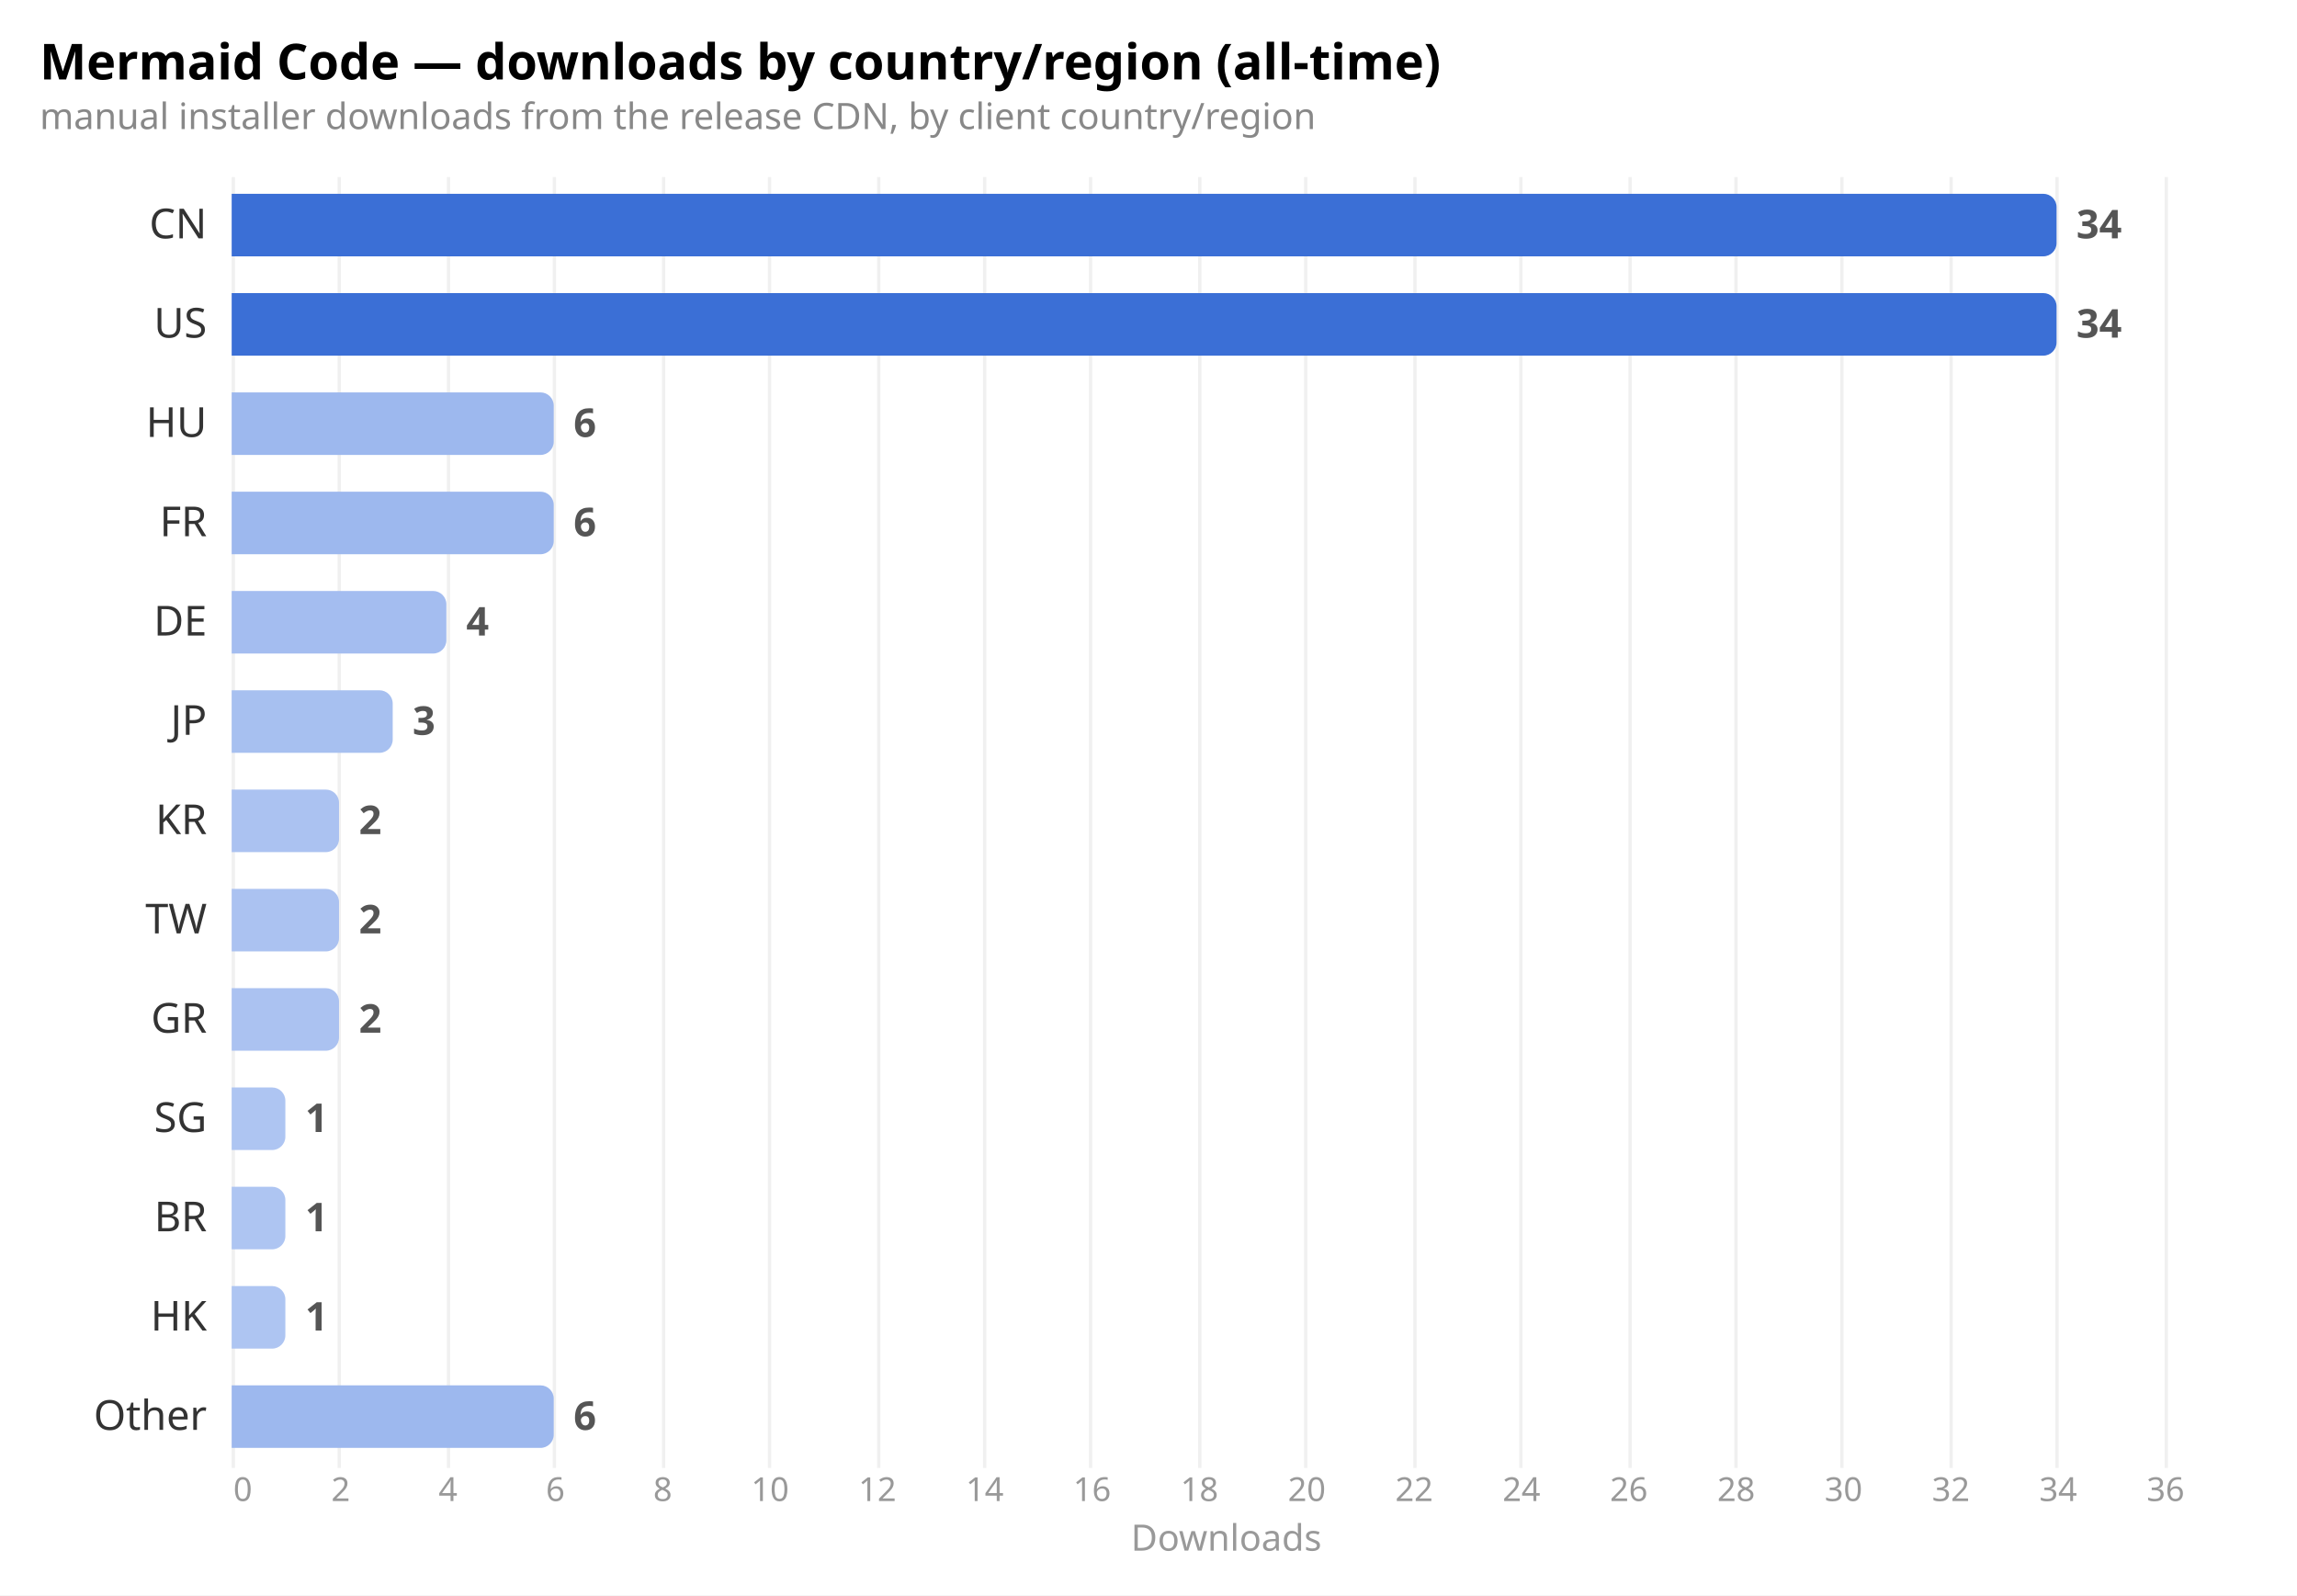
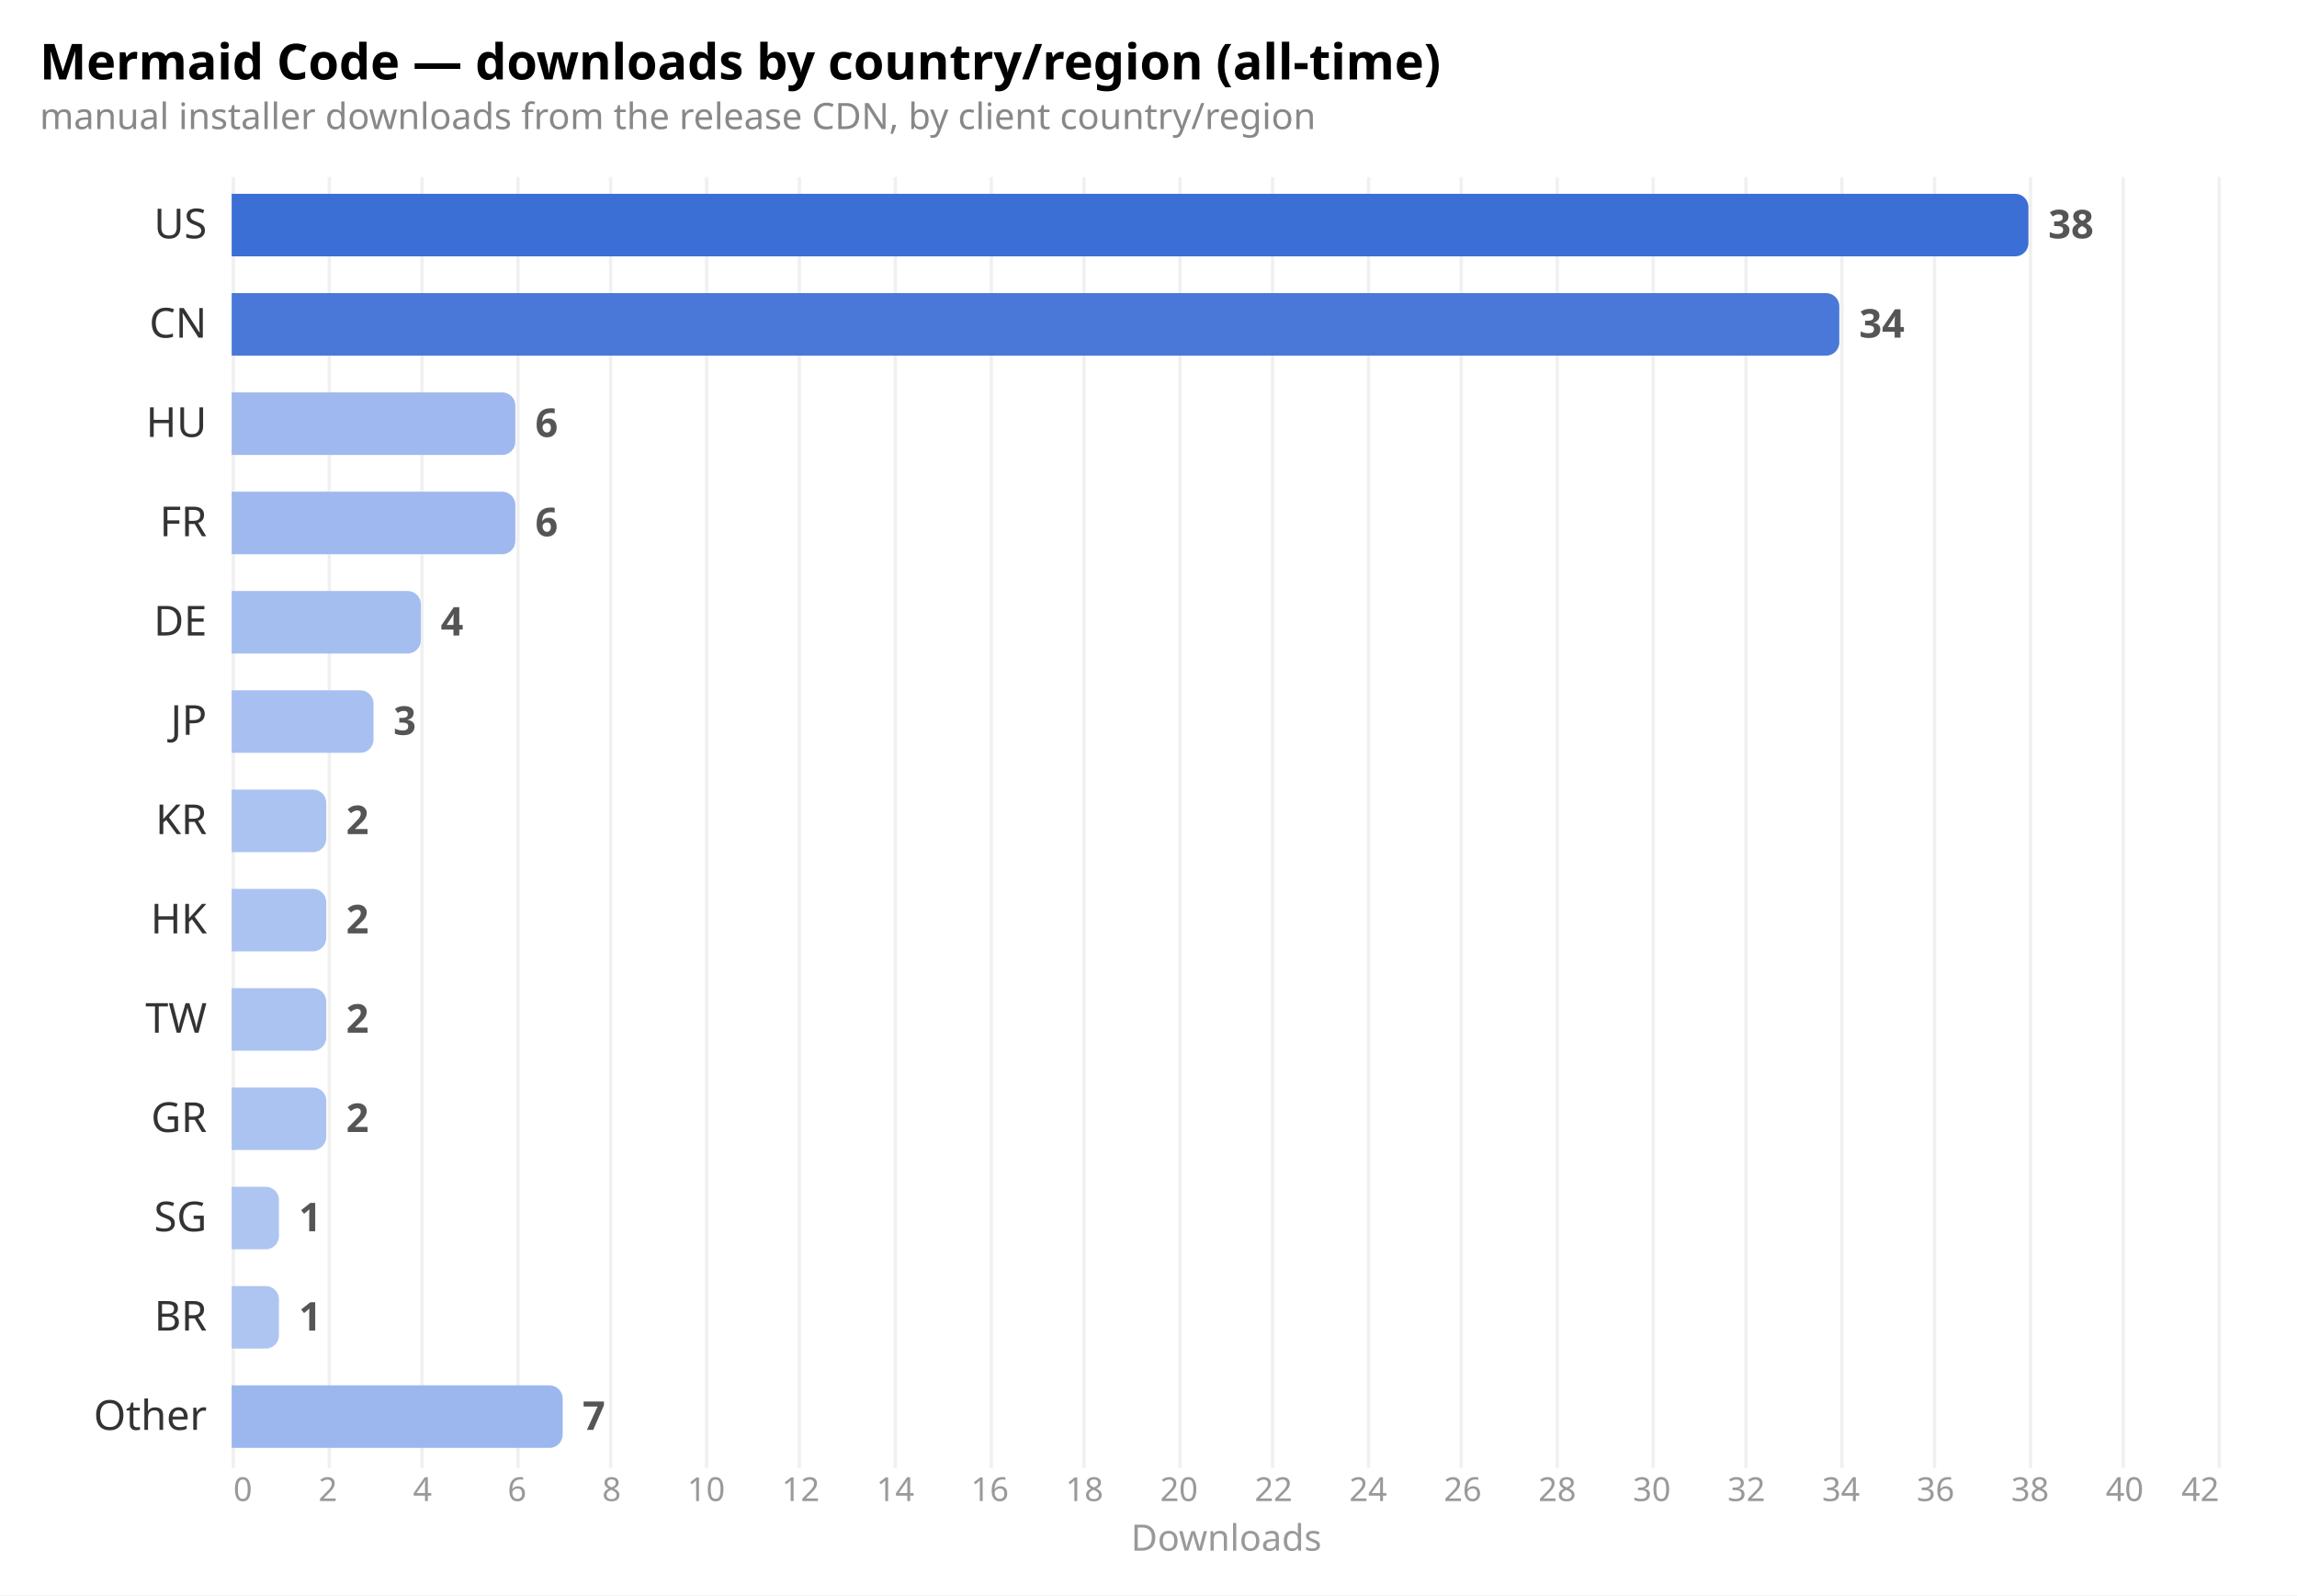
<svg xmlns="http://www.w3.org/2000/svg" version="1.1" class="marks" width="694" height="482" viewBox="0 0 694 482">
  <rect width="694" height="482" fill="white" />
  <g fill="none" stroke-miterlimit="4" transform="translate(70,53)">
    <g class="mark-group role-frame root" role="graphics-object" aria-roledescription="group mark container">
      <g transform="translate(0,0)">
        <path class="background" aria-hidden="true" d="M0,0h600v390h-600Z" />
        <g>
          <g class="mark-group role-axis" aria-hidden="true">
            <g transform="translate(0.5,390.5)">
              <path class="background" aria-hidden="true" d="M0,0h0v0h0Z" pointer-events="none" />
              <g>
                <g class="mark-rule role-axis-grid" pointer-events="none">
                  <line transform="translate(0,0)" x2="0" y2="-390" stroke="#f0f0f0" stroke-width="1" opacity="1" />
-                   <line transform="translate(32,0)" x2="0" y2="-390" stroke="#f0f0f0" stroke-width="1" opacity="1" />
-                   <line transform="translate(65,0)" x2="0" y2="-390" stroke="#f0f0f0" stroke-width="1" opacity="1" />
-                   <line transform="translate(97,0)" x2="0" y2="-390" stroke="#f0f0f0" stroke-width="1" opacity="1" />
-                   <line transform="translate(130,0)" x2="0" y2="-390" stroke="#f0f0f0" stroke-width="1" opacity="1" />
-                   <line transform="translate(162,0)" x2="0" y2="-390" stroke="#f0f0f0" stroke-width="1" opacity="1" />
-                   <line transform="translate(195,0)" x2="0" y2="-390" stroke="#f0f0f0" stroke-width="1" opacity="1" />
-                   <line transform="translate(227,0)" x2="0" y2="-390" stroke="#f0f0f0" stroke-width="1" opacity="1" />
-                   <line transform="translate(259,0)" x2="0" y2="-390" stroke="#f0f0f0" stroke-width="1" opacity="1" />
-                   <line transform="translate(292,0)" x2="0" y2="-390" stroke="#f0f0f0" stroke-width="1" opacity="1" />
-                   <line transform="translate(324,0)" x2="0" y2="-390" stroke="#f0f0f0" stroke-width="1" opacity="1" />
-                   <line transform="translate(357,0)" x2="0" y2="-390" stroke="#f0f0f0" stroke-width="1" opacity="1" />
-                   <line transform="translate(389,0)" x2="0" y2="-390" stroke="#f0f0f0" stroke-width="1" opacity="1" />
-                   <line transform="translate(422,0)" x2="0" y2="-390" stroke="#f0f0f0" stroke-width="1" opacity="1" />
-                   <line transform="translate(454,0)" x2="0" y2="-390" stroke="#f0f0f0" stroke-width="1" opacity="1" />
+                   <line transform="translate(29,0)" x2="0" y2="-390" stroke="#f0f0f0" stroke-width="1" opacity="1" />
+                   <line transform="translate(57,0)" x2="0" y2="-390" stroke="#f0f0f0" stroke-width="1" opacity="1" />
+                   <line transform="translate(86,0)" x2="0" y2="-390" stroke="#f0f0f0" stroke-width="1" opacity="1" />
+                   <line transform="translate(114,0)" x2="0" y2="-390" stroke="#f0f0f0" stroke-width="1" opacity="1" />
+                   <line transform="translate(143,0)" x2="0" y2="-390" stroke="#f0f0f0" stroke-width="1" opacity="1" />
+                   <line transform="translate(171,0)" x2="0" y2="-390" stroke="#f0f0f0" stroke-width="1" opacity="1" />
+                   <line transform="translate(200,0)" x2="0" y2="-390" stroke="#f0f0f0" stroke-width="1" opacity="1" />
+                   <line transform="translate(229,0)" x2="0" y2="-390" stroke="#f0f0f0" stroke-width="1" opacity="1" />
+                   <line transform="translate(257,0)" x2="0" y2="-390" stroke="#f0f0f0" stroke-width="1" opacity="1" />
+                   <line transform="translate(286,0)" x2="0" y2="-390" stroke="#f0f0f0" stroke-width="1" opacity="1" />
+                   <line transform="translate(314,0)" x2="0" y2="-390" stroke="#f0f0f0" stroke-width="1" opacity="1" />
+                   <line transform="translate(343,0)" x2="0" y2="-390" stroke="#f0f0f0" stroke-width="1" opacity="1" />
+                   <line transform="translate(371,0)" x2="0" y2="-390" stroke="#f0f0f0" stroke-width="1" opacity="1" />
+                   <line transform="translate(400,0)" x2="0" y2="-390" stroke="#f0f0f0" stroke-width="1" opacity="1" />
+                   <line transform="translate(429,0)" x2="0" y2="-390" stroke="#f0f0f0" stroke-width="1" opacity="1" />
+                   <line transform="translate(457,0)" x2="0" y2="-390" stroke="#f0f0f0" stroke-width="1" opacity="1" />
                  <line transform="translate(486,0)" x2="0" y2="-390" stroke="#f0f0f0" stroke-width="1" opacity="1" />
-                   <line transform="translate(519,0)" x2="0" y2="-390" stroke="#f0f0f0" stroke-width="1" opacity="1" />
-                   <line transform="translate(551,0)" x2="0" y2="-390" stroke="#f0f0f0" stroke-width="1" opacity="1" />
-                   <line transform="translate(584,0)" x2="0" y2="-390" stroke="#f0f0f0" stroke-width="1" opacity="1" />
+                   <line transform="translate(514,0)" x2="0" y2="-390" stroke="#f0f0f0" stroke-width="1" opacity="1" />
+                   <line transform="translate(543,0)" x2="0" y2="-390" stroke="#f0f0f0" stroke-width="1" opacity="1" />
+                   <line transform="translate(571,0)" x2="0" y2="-390" stroke="#f0f0f0" stroke-width="1" opacity="1" />
+                   <line transform="translate(600,0)" x2="0" y2="-390" stroke="#f0f0f0" stroke-width="1" opacity="1" />
                </g>
              </g>
              <path class="foreground" aria-hidden="true" d="" pointer-events="none" display="none" />
            </g>
          </g>
-           <g class="mark-group role-axis" role="graphics-symbol" aria-roledescription="axis" aria-label="X-axis titled 'Downloads' for a linear scale with values from 0 to 37">
+           <g class="mark-group role-axis" role="graphics-symbol" aria-roledescription="axis" aria-label="X-axis titled 'Downloads' for a linear scale with values from 0 to 42">
            <g transform="translate(0.5,390.5)">
              <path class="background" aria-hidden="true" d="M0,0h0v0h0Z" pointer-events="none" />
              <g>
                <g class="mark-text role-axis-label" pointer-events="none">
                  <text text-anchor="start" transform="translate(0,10)" font-family="sans-serif" font-size="10px" fill="#999" opacity="1">0</text>
-                   <text text-anchor="middle" transform="translate(32.43243,10)" font-family="sans-serif" font-size="10px" fill="#999" opacity="1">2</text>
-                   <text text-anchor="middle" transform="translate(64.86486,10)" font-family="sans-serif" font-size="10px" fill="#999" opacity="1">4</text>
-                   <text text-anchor="middle" transform="translate(97.2973,10)" font-family="sans-serif" font-size="10px" fill="#999" opacity="1">6</text>
-                   <text text-anchor="middle" transform="translate(129.7297,10)" font-family="sans-serif" font-size="10px" fill="#999" opacity="1">8</text>
-                   <text text-anchor="middle" transform="translate(162.1622,10)" font-family="sans-serif" font-size="10px" fill="#999" opacity="1">10</text>
-                   <text text-anchor="middle" transform="translate(194.5946,10)" font-family="sans-serif" font-size="10px" fill="#999" opacity="1">12</text>
-                   <text text-anchor="middle" transform="translate(227.027,10)" font-family="sans-serif" font-size="10px" fill="#999" opacity="1">14</text>
-                   <text text-anchor="middle" transform="translate(259.4595,10)" font-family="sans-serif" font-size="10px" fill="#999" opacity="1">16</text>
-                   <text text-anchor="middle" transform="translate(291.8919,10)" font-family="sans-serif" font-size="10px" fill="#999" opacity="1">18</text>
-                   <text text-anchor="middle" transform="translate(324.3243,10)" font-family="sans-serif" font-size="10px" fill="#999" opacity="1">20</text>
-                   <text text-anchor="middle" transform="translate(356.7568,10)" font-family="sans-serif" font-size="10px" fill="#999" opacity="1">22</text>
-                   <text text-anchor="middle" transform="translate(389.1892,10)" font-family="sans-serif" font-size="10px" fill="#999" opacity="1">24</text>
-                   <text text-anchor="middle" transform="translate(421.6216,10)" font-family="sans-serif" font-size="10px" fill="#999" opacity="1">26</text>
-                   <text text-anchor="middle" transform="translate(454.0541,10)" font-family="sans-serif" font-size="10px" fill="#999" opacity="1">28</text>
-                   <text text-anchor="middle" transform="translate(486.4865,10)" font-family="sans-serif" font-size="10px" fill="#999" opacity="1">30</text>
-                   <text text-anchor="middle" transform="translate(518.9189,10)" font-family="sans-serif" font-size="10px" fill="#999" opacity="1">32</text>
-                   <text text-anchor="middle" transform="translate(551.3514,10)" font-family="sans-serif" font-size="10px" fill="#999" opacity="1">34</text>
-                   <text text-anchor="middle" transform="translate(583.7838,10)" font-family="sans-serif" font-size="10px" fill="#999" opacity="1">36</text>
+                   <text text-anchor="middle" transform="translate(28.57143,10)" font-family="sans-serif" font-size="10px" fill="#999" opacity="1">2</text>
+                   <text text-anchor="middle" transform="translate(57.14286,10)" font-family="sans-serif" font-size="10px" fill="#999" opacity="1">4</text>
+                   <text text-anchor="middle" transform="translate(85.71429,10)" font-family="sans-serif" font-size="10px" fill="#999" opacity="1">6</text>
+                   <text text-anchor="middle" transform="translate(114.2857,10)" font-family="sans-serif" font-size="10px" fill="#999" opacity="1">8</text>
+                   <text text-anchor="middle" transform="translate(142.8571,10)" font-family="sans-serif" font-size="10px" fill="#999" opacity="1">10</text>
+                   <text text-anchor="middle" transform="translate(171.4286,10)" font-family="sans-serif" font-size="10px" fill="#999" opacity="1">12</text>
+                   <text text-anchor="middle" transform="translate(200,10)" font-family="sans-serif" font-size="10px" fill="#999" opacity="1">14</text>
+                   <text text-anchor="middle" transform="translate(228.5714,10)" font-family="sans-serif" font-size="10px" fill="#999" opacity="1">16</text>
+                   <text text-anchor="middle" transform="translate(257.1429,10)" font-family="sans-serif" font-size="10px" fill="#999" opacity="1">18</text>
+                   <text text-anchor="middle" transform="translate(285.7143,10)" font-family="sans-serif" font-size="10px" fill="#999" opacity="1">20</text>
+                   <text text-anchor="middle" transform="translate(314.2857,10)" font-family="sans-serif" font-size="10px" fill="#999" opacity="1">22</text>
+                   <text text-anchor="middle" transform="translate(342.8571,10)" font-family="sans-serif" font-size="10px" fill="#999" opacity="1">24</text>
+                   <text text-anchor="middle" transform="translate(371.4286,10)" font-family="sans-serif" font-size="10px" fill="#999" opacity="1">26</text>
+                   <text text-anchor="middle" transform="translate(400,10)" font-family="sans-serif" font-size="10px" fill="#999" opacity="1">28</text>
+                   <text text-anchor="middle" transform="translate(428.5714,10)" font-family="sans-serif" font-size="10px" fill="#999" opacity="1">30</text>
+                   <text text-anchor="middle" transform="translate(457.1429,10)" font-family="sans-serif" font-size="10px" fill="#999" opacity="1">32</text>
+                   <text text-anchor="middle" transform="translate(485.7143,10)" font-family="sans-serif" font-size="10px" fill="#999" opacity="1">34</text>
+                   <text text-anchor="middle" transform="translate(514.2857,10)" font-family="sans-serif" font-size="10px" fill="#999" opacity="1">36</text>
+                   <text text-anchor="middle" transform="translate(542.8571,10)" font-family="sans-serif" font-size="10px" fill="#999" opacity="1">38</text>
+                   <text text-anchor="middle" transform="translate(571.4286,10)" font-family="sans-serif" font-size="10px" fill="#999" opacity="1">40</text>
+                   <text text-anchor="end" transform="translate(600,10)" font-family="sans-serif" font-size="10px" fill="#999" opacity="1">42</text>
                </g>
                <g class="mark-text role-axis-title" pointer-events="none">
                  <text text-anchor="middle" transform="translate(300,25)" font-family="sans-serif" font-size="11px" font-weight="500" fill="#999" opacity="1">Downloads</text>
                </g>
              </g>
              <path class="foreground" aria-hidden="true" d="" pointer-events="none" display="none" />
            </g>
          </g>
-           <g class="mark-group role-axis" role="graphics-symbol" aria-roledescription="axis" aria-label="Y-axis for a discrete scale with 13 values: CN, US, HU, FR, DE, ending with Other">
+           <g class="mark-group role-axis" role="graphics-symbol" aria-roledescription="axis" aria-label="Y-axis for a discrete scale with 13 values: US, CN, HU, FR, DE, ending with Other">
            <g transform="translate(0.5,0.5)">
              <path class="background" aria-hidden="true" d="M0,0h0v0h0Z" pointer-events="none" />
              <g>
                <g class="mark-text role-axis-label" pointer-events="none">
-                   <text text-anchor="end" transform="translate(-8,18.5)" font-family="sans-serif" font-size="12.5px" font-weight="500" fill="#333" opacity="1">CN</text>
-                   <text text-anchor="end" transform="translate(-8,48.5)" font-family="sans-serif" font-size="12.5px" font-weight="500" fill="#333" opacity="1">US</text>
+                   <text text-anchor="end" transform="translate(-8,18.5)" font-family="sans-serif" font-size="12.5px" font-weight="500" fill="#333" opacity="1">US</text>
+                   <text text-anchor="end" transform="translate(-8,48.5)" font-family="sans-serif" font-size="12.5px" font-weight="500" fill="#333" opacity="1">CN</text>
                  <text text-anchor="end" transform="translate(-8,78.5)" font-family="sans-serif" font-size="12.5px" font-weight="500" fill="#333" opacity="1">HU</text>
                  <text text-anchor="end" transform="translate(-8,108.5)" font-family="sans-serif" font-size="12.5px" font-weight="500" fill="#333" opacity="1">FR</text>
                  <text text-anchor="end" transform="translate(-8,138.5)" font-family="sans-serif" font-size="12.5px" font-weight="500" fill="#333" opacity="1">DE</text>
                  <text text-anchor="end" transform="translate(-8,168.5)" font-family="sans-serif" font-size="12.5px" font-weight="500" fill="#333" opacity="1">JP</text>
                  <text text-anchor="end" transform="translate(-8,198.5)" font-family="sans-serif" font-size="12.5px" font-weight="500" fill="#333" opacity="1">KR</text>
-                   <text text-anchor="end" transform="translate(-8,228.5)" font-family="sans-serif" font-size="12.5px" font-weight="500" fill="#333" opacity="1">TW</text>
-                   <text text-anchor="end" transform="translate(-8,258.5)" font-family="sans-serif" font-size="12.5px" font-weight="500" fill="#333" opacity="1">GR</text>
-                   <text text-anchor="end" transform="translate(-8,288.5)" font-family="sans-serif" font-size="12.5px" font-weight="500" fill="#333" opacity="1">SG</text>
-                   <text text-anchor="end" transform="translate(-8,318.5)" font-family="sans-serif" font-size="12.5px" font-weight="500" fill="#333" opacity="1">BR</text>
-                   <text text-anchor="end" transform="translate(-8,348.5)" font-family="sans-serif" font-size="12.5px" font-weight="500" fill="#333" opacity="1">HK</text>
+                   <text text-anchor="end" transform="translate(-8,228.5)" font-family="sans-serif" font-size="12.5px" font-weight="500" fill="#333" opacity="1">HK</text>
+                   <text text-anchor="end" transform="translate(-8,258.5)" font-family="sans-serif" font-size="12.5px" font-weight="500" fill="#333" opacity="1">TW</text>
+                   <text text-anchor="end" transform="translate(-8,288.5)" font-family="sans-serif" font-size="12.5px" font-weight="500" fill="#333" opacity="1">GR</text>
+                   <text text-anchor="end" transform="translate(-8,318.5)" font-family="sans-serif" font-size="12.5px" font-weight="500" fill="#333" opacity="1">SG</text>
+                   <text text-anchor="end" transform="translate(-8,348.5)" font-family="sans-serif" font-size="12.5px" font-weight="500" fill="#333" opacity="1">BR</text>
                  <text text-anchor="end" transform="translate(-8,378.5)" font-family="sans-serif" font-size="12.5px" font-weight="500" fill="#333" opacity="1">Other</text>
                </g>
              </g>
              <path class="foreground" aria-hidden="true" d="" pointer-events="none" display="none" />
            </g>
          </g>
          <g class="mark-group role-scope" role="graphics-object" aria-roledescription="group mark container">
            <g transform="translate(0,5.55)">
-               <path class="background" aria-hidden="true" d="M0,0L547.351,0C549.559,0,551.351,1.792,551.351,4L551.351,14.9C551.351,17.108,549.559,18.9,547.351,18.9L0,18.9C0,18.9,0,18.9,0,18.9L0,0C0,0,0,0,0,0Z" />
+               <path class="background" aria-hidden="true" d="M0,0L538.857,0C541.065,0,542.857,1.792,542.857,4L542.857,14.9C542.857,17.108,541.065,18.9,538.857,18.9L0,18.9C0,18.9,0,18.9,0,18.9L0,0C0,0,0,0,0,0Z" />
              <g clip-path="url(#clip1)">
                <g class="mark-group role-scope" role="graphics-object" aria-roledescription="group mark container">
                  <g transform="translate(0,0)">
                    <path class="background" aria-hidden="true" d="M0,0h0v18.9h0Z" />
                    <g>
                      <g class="mark-rect role-mark layer_0_marks" role="graphics-object" aria-roledescription="rect mark container">
-                         <path aria-label="Downloads: 34; country: CN; downloads: 34" role="graphics-symbol" aria-roledescription="bar" d="M0,0h551.351v18.9h-551.351Z" fill="rgb(59, 111, 214)" />
+                         <path aria-label="Downloads: 38; country: US; downloads: 38" role="graphics-symbol" aria-roledescription="bar" d="M0,0h542.857v18.9h-542.857Z" fill="rgb(59, 111, 214)" />
                      </g>
                    </g>
                    <path class="foreground" aria-hidden="true" d="" display="none" />
                  </g>
                </g>
              </g>
              <path class="foreground" aria-hidden="true" d="" display="none" />
            </g>
            <g transform="translate(0,35.55)">
-               <path class="background" aria-hidden="true" d="M0,0L547.351,0C549.559,0,551.351,1.792,551.351,4L551.351,14.9C551.351,17.108,549.559,18.9,547.351,18.9L0,18.9C0,18.9,0,18.9,0,18.9L0,0C0,0,0,0,0,0Z" />
+               <path class="background" aria-hidden="true" d="M0,0L481.714,0C483.922,0,485.714,1.792,485.714,4L485.714,14.9C485.714,17.108,483.922,18.9,481.714,18.9L0,18.9C0,18.9,0,18.9,0,18.9L0,0C0,0,0,0,0,0Z" />
              <g clip-path="url(#clip2)">
                <g class="mark-group role-scope" role="graphics-object" aria-roledescription="group mark container">
                  <g transform="translate(0,0)">
                    <path class="background" aria-hidden="true" d="M0,0h0v18.9h0Z" />
                    <g>
                      <g class="mark-rect role-mark layer_0_marks" role="graphics-object" aria-roledescription="rect mark container">
-                         <path aria-label="Downloads: 34; country: US; downloads: 34" role="graphics-symbol" aria-roledescription="bar" d="M0,0h551.351v18.9h-551.351Z" fill="rgb(59, 111, 214)" />
+                         <path aria-label="Downloads: 34; country: CN; downloads: 34" role="graphics-symbol" aria-roledescription="bar" d="M0,0h485.714v18.9h-485.714Z" fill="rgb(73, 120, 217)" />
                      </g>
                    </g>
                    <path class="foreground" aria-hidden="true" d="" display="none" />
                  </g>
                </g>
              </g>
              <path class="foreground" aria-hidden="true" d="" display="none" />
            </g>
            <g transform="translate(0,65.55)">
-               <path class="background" aria-hidden="true" d="M0,0L93.297,0C95.505,0,97.297,1.792,97.297,4L97.297,14.9C97.297,17.108,95.505,18.9,93.297,18.9L0,18.9C0,18.9,0,18.9,0,18.9L0,0C0,0,0,0,0,0Z" />
+               <path class="background" aria-hidden="true" d="M0,0L81.714,0C83.922,0,85.714,1.792,85.714,4L85.714,14.9C85.714,17.108,83.922,18.9,81.714,18.9L0,18.9C0,18.9,0,18.9,0,18.9L0,0C0,0,0,0,0,0Z" />
              <g clip-path="url(#clip3)">
                <g class="mark-group role-scope" role="graphics-object" aria-roledescription="group mark container">
                  <g transform="translate(0,0)">
                    <path class="background" aria-hidden="true" d="M0,0h0v18.9h0Z" />
                    <g>
                      <g class="mark-rect role-mark layer_0_marks" role="graphics-object" aria-roledescription="rect mark container">
-                         <path aria-label="Downloads: 6; country: HU; downloads: 6" role="graphics-symbol" aria-roledescription="bar" d="M0,0h97.297v18.9h-97.297Z" fill="rgb(157, 184, 238)" />
+                         <path aria-label="Downloads: 6; country: HU; downloads: 6" role="graphics-symbol" aria-roledescription="bar" d="M0,0h85.714v18.9h-85.714Z" fill="rgb(159, 185, 239)" />
                      </g>
                    </g>
                    <path class="foreground" aria-hidden="true" d="" display="none" />
                  </g>
                </g>
              </g>
              <path class="foreground" aria-hidden="true" d="" display="none" />
            </g>
            <g transform="translate(0,95.55)">
-               <path class="background" aria-hidden="true" d="M0,0L93.297,0C95.505,0,97.297,1.792,97.297,4L97.297,14.9C97.297,17.108,95.505,18.9,93.297,18.9L0,18.9C0,18.9,0,18.9,0,18.9L0,0C0,0,0,0,0,0Z" />
+               <path class="background" aria-hidden="true" d="M0,0L81.714,0C83.922,0,85.714,1.792,85.714,4L85.714,14.9C85.714,17.108,83.922,18.9,81.714,18.9L0,18.9C0,18.9,0,18.9,0,18.9L0,0C0,0,0,0,0,0Z" />
              <g clip-path="url(#clip4)">
                <g class="mark-group role-scope" role="graphics-object" aria-roledescription="group mark container">
                  <g transform="translate(0,0)">
                    <path class="background" aria-hidden="true" d="M0,0h0v18.9h0Z" />
                    <g>
                      <g class="mark-rect role-mark layer_0_marks" role="graphics-object" aria-roledescription="rect mark container">
-                         <path aria-label="Downloads: 6; country: FR; downloads: 6" role="graphics-symbol" aria-roledescription="bar" d="M0,0h97.297v18.9h-97.297Z" fill="rgb(157, 184, 238)" />
+                         <path aria-label="Downloads: 6; country: FR; downloads: 6" role="graphics-symbol" aria-roledescription="bar" d="M0,0h85.714v18.9h-85.714Z" fill="rgb(159, 185, 239)" />
                      </g>
                    </g>
                    <path class="foreground" aria-hidden="true" d="" display="none" />
                  </g>
                </g>
              </g>
              <path class="foreground" aria-hidden="true" d="" display="none" />
            </g>
            <g transform="translate(0,125.55)">
-               <path class="background" aria-hidden="true" d="M0,0L60.865,0C63.073,0,64.865,1.792,64.865,4L64.865,14.9C64.865,17.108,63.073,18.9,60.865,18.9L0,18.9C0,18.9,0,18.9,0,18.9L0,0C0,0,0,0,0,0Z" />
+               <path class="background" aria-hidden="true" d="M0,0L53.143,0C55.351,0,57.143,1.792,57.143,4L57.143,14.9C57.143,17.108,55.351,18.9,53.143,18.9L0,18.9C0,18.9,0,18.9,0,18.9L0,0C0,0,0,0,0,0Z" />
              <g clip-path="url(#clip5)">
                <g class="mark-group role-scope" role="graphics-object" aria-roledescription="group mark container">
                  <g transform="translate(0,0)">
                    <path class="background" aria-hidden="true" d="M0,0h0v18.9h0Z" />
                    <g>
                      <g class="mark-rect role-mark layer_0_marks" role="graphics-object" aria-roledescription="rect mark container">
-                         <path aria-label="Downloads: 4; country: DE; downloads: 4" role="graphics-symbol" aria-roledescription="bar" d="M0,0h64.865v18.9h-64.865Z" fill="rgb(164, 189, 240)" />
+                         <path aria-label="Downloads: 4; country: DE; downloads: 4" role="graphics-symbol" aria-roledescription="bar" d="M0,0h57.143v18.9h-57.143Z" fill="rgb(165, 190, 240)" />
                      </g>
                    </g>
                    <path class="foreground" aria-hidden="true" d="" display="none" />
                  </g>
                </g>
              </g>
              <path class="foreground" aria-hidden="true" d="" display="none" />
            </g>
            <g transform="translate(0,155.55)">
-               <path class="background" aria-hidden="true" d="M0,0L44.649,0C46.856,0,48.649,1.792,48.649,4L48.649,14.9C48.649,17.108,46.856,18.9,44.649,18.9L0,18.9C0,18.9,0,18.9,0,18.9L0,0C0,0,0,0,0,0Z" />
+               <path class="background" aria-hidden="true" d="M0,0L38.857,0C41.065,0,42.857,1.792,42.857,4L42.857,14.9C42.857,17.108,41.065,18.9,38.857,18.9L0,18.9C0,18.9,0,18.9,0,18.9L0,0C0,0,0,0,0,0Z" />
              <g clip-path="url(#clip6)">
                <g class="mark-group role-scope" role="graphics-object" aria-roledescription="group mark container">
                  <g transform="translate(0,0)">
                    <path class="background" aria-hidden="true" d="M0,0h0v18.9h0Z" />
                    <g>
                      <g class="mark-rect role-mark layer_0_marks" role="graphics-object" aria-roledescription="rect mark container">
-                         <path aria-label="Downloads: 3; country: JP; downloads: 3" role="graphics-symbol" aria-roledescription="bar" d="M0,0h48.649v18.9h-48.649Z" fill="rgb(167, 192, 240)" />
+                         <path aria-label="Downloads: 3; country: JP; downloads: 3" role="graphics-symbol" aria-roledescription="bar" d="M0,0h42.857v18.9h-42.857Z" fill="rgb(168, 192, 241)" />
                      </g>
                    </g>
                    <path class="foreground" aria-hidden="true" d="" display="none" />
                  </g>
                </g>
              </g>
              <path class="foreground" aria-hidden="true" d="" display="none" />
            </g>
            <g transform="translate(0,185.55)">
-               <path class="background" aria-hidden="true" d="M0,0L28.432,0C30.64,0,32.432,1.792,32.432,4L32.432,14.9C32.432,17.108,30.64,18.9,28.432,18.9L0,18.9C0,18.9,0,18.9,0,18.9L0,0C0,0,0,0,0,0Z" />
+               <path class="background" aria-hidden="true" d="M0,0L24.571,0C26.779,0,28.571,1.792,28.571,4L28.571,14.9C28.571,17.108,26.779,18.9,24.571,18.9L0,18.9C0,18.9,0,18.9,0,18.9L0,0C0,0,0,0,0,0Z" />
              <g clip-path="url(#clip7)">
                <g class="mark-group role-scope" role="graphics-object" aria-roledescription="group mark container">
                  <g transform="translate(0,0)">
                    <path class="background" aria-hidden="true" d="M0,0h0v18.9h0Z" />
                    <g>
                      <g class="mark-rect role-mark layer_0_marks" role="graphics-object" aria-roledescription="rect mark container">
-                         <path aria-label="Downloads: 2; country: KR; downloads: 2" role="graphics-symbol" aria-roledescription="bar" d="M0,0h32.432v18.9h-32.432Z" fill="rgb(171, 194, 241)" />
+                         <path aria-label="Downloads: 2; country: KR; downloads: 2" role="graphics-symbol" aria-roledescription="bar" d="M0,0h28.571v18.9h-28.571Z" fill="rgb(171, 195, 241)" />
                      </g>
                    </g>
                    <path class="foreground" aria-hidden="true" d="" display="none" />
                  </g>
                </g>
              </g>
              <path class="foreground" aria-hidden="true" d="" display="none" />
            </g>
            <g transform="translate(0,215.55)">
-               <path class="background" aria-hidden="true" d="M0,0L28.432,0C30.64,0,32.432,1.792,32.432,4L32.432,14.9C32.432,17.108,30.64,18.9,28.432,18.9L0,18.9C0,18.9,0,18.9,0,18.9L0,0C0,0,0,0,0,0Z" />
+               <path class="background" aria-hidden="true" d="M0,0L24.571,0C26.779,0,28.571,1.792,28.571,4L28.571,14.9C28.571,17.108,26.779,18.9,24.571,18.9L0,18.9C0,18.9,0,18.9,0,18.9L0,0C0,0,0,0,0,0Z" />
              <g clip-path="url(#clip8)">
                <g class="mark-group role-scope" role="graphics-object" aria-roledescription="group mark container">
                  <g transform="translate(0,0)">
                    <path class="background" aria-hidden="true" d="M0,0h0v18.9h0Z" />
                    <g>
                      <g class="mark-rect role-mark layer_0_marks" role="graphics-object" aria-roledescription="rect mark container">
-                         <path aria-label="Downloads: 2; country: TW; downloads: 2" role="graphics-symbol" aria-roledescription="bar" d="M0,0h32.432v18.9h-32.432Z" fill="rgb(171, 194, 241)" />
+                         <path aria-label="Downloads: 2; country: HK; downloads: 2" role="graphics-symbol" aria-roledescription="bar" d="M0,0h28.571v18.9h-28.571Z" fill="rgb(171, 195, 241)" />
                      </g>
                    </g>
                    <path class="foreground" aria-hidden="true" d="" display="none" />
                  </g>
                </g>
              </g>
              <path class="foreground" aria-hidden="true" d="" display="none" />
            </g>
            <g transform="translate(0,245.55)">
-               <path class="background" aria-hidden="true" d="M0,0L28.432,0C30.64,0,32.432,1.792,32.432,4L32.432,14.9C32.432,17.108,30.64,18.9,28.432,18.9L0,18.9C0,18.9,0,18.9,0,18.9L0,0C0,0,0,0,0,0Z" />
+               <path class="background" aria-hidden="true" d="M0,0L24.571,0C26.779,0,28.571,1.792,28.571,4L28.571,14.9C28.571,17.108,26.779,18.9,24.571,18.9L0,18.9C0,18.9,0,18.9,0,18.9L0,0C0,0,0,0,0,0Z" />
              <g clip-path="url(#clip9)">
                <g class="mark-group role-scope" role="graphics-object" aria-roledescription="group mark container">
                  <g transform="translate(0,0)">
                    <path class="background" aria-hidden="true" d="M0,0h0v18.9h0Z" />
                    <g>
                      <g class="mark-rect role-mark layer_0_marks" role="graphics-object" aria-roledescription="rect mark container">
-                         <path aria-label="Downloads: 2; country: GR; downloads: 2" role="graphics-symbol" aria-roledescription="bar" d="M0,0h32.432v18.9h-32.432Z" fill="rgb(171, 194, 241)" />
+                         <path aria-label="Downloads: 2; country: TW; downloads: 2" role="graphics-symbol" aria-roledescription="bar" d="M0,0h28.571v18.9h-28.571Z" fill="rgb(171, 195, 241)" />
                      </g>
                    </g>
                    <path class="foreground" aria-hidden="true" d="" display="none" />
                  </g>
                </g>
              </g>
              <path class="foreground" aria-hidden="true" d="" display="none" />
            </g>
            <g transform="translate(0,275.55)">
-               <path class="background" aria-hidden="true" d="M0,0L12.216,0C14.424,0,16.216,1.792,16.216,4L16.216,14.9C16.216,17.108,14.424,18.9,12.216,18.9L0,18.9C0,18.9,0,18.9,0,18.9L0,0C0,0,0,0,0,0Z" />
+               <path class="background" aria-hidden="true" d="M0,0L24.571,0C26.779,0,28.571,1.792,28.571,4L28.571,14.9C28.571,17.108,26.779,18.9,24.571,18.9L0,18.9C0,18.9,0,18.9,0,18.9L0,0C0,0,0,0,0,0Z" />
              <g clip-path="url(#clip10)">
                <g class="mark-group role-scope" role="graphics-object" aria-roledescription="group mark container">
                  <g transform="translate(0,0)">
                    <path class="background" aria-hidden="true" d="M0,0h0v18.9h0Z" />
                    <g>
                      <g class="mark-rect role-mark layer_0_marks" role="graphics-object" aria-roledescription="rect mark container">
-                         <path aria-label="Downloads: 1; country: SG; downloads: 1" role="graphics-symbol" aria-roledescription="bar" d="M0,0h16.216v18.9h-16.216Z" fill="rgb(174, 197, 242)" />
+                         <path aria-label="Downloads: 2; country: GR; downloads: 2" role="graphics-symbol" aria-roledescription="bar" d="M0,0h28.571v18.9h-28.571Z" fill="rgb(171, 195, 241)" />
                      </g>
                    </g>
                    <path class="foreground" aria-hidden="true" d="" display="none" />
                  </g>
                </g>
              </g>
              <path class="foreground" aria-hidden="true" d="" display="none" />
            </g>
            <g transform="translate(0,305.55)">
-               <path class="background" aria-hidden="true" d="M0,0L12.216,0C14.424,0,16.216,1.792,16.216,4L16.216,14.9C16.216,17.108,14.424,18.9,12.216,18.9L0,18.9C0,18.9,0,18.9,0,18.9L0,0C0,0,0,0,0,0Z" />
+               <path class="background" aria-hidden="true" d="M0,0L10.286,0C12.493,0,14.286,1.792,14.286,4L14.286,14.9C14.286,17.108,12.493,18.9,10.286,18.9L0,18.9C0,18.9,0,18.9,0,18.9L0,0C0,0,0,0,0,0Z" />
              <g clip-path="url(#clip11)">
                <g class="mark-group role-scope" role="graphics-object" aria-roledescription="group mark container">
                  <g transform="translate(0,0)">
                    <path class="background" aria-hidden="true" d="M0,0h0v18.9h0Z" />
                    <g>
                      <g class="mark-rect role-mark layer_0_marks" role="graphics-object" aria-roledescription="rect mark container">
-                         <path aria-label="Downloads: 1; country: BR; downloads: 1" role="graphics-symbol" aria-roledescription="bar" d="M0,0h16.216v18.9h-16.216Z" fill="rgb(174, 197, 242)" />
+                         <path aria-label="Downloads: 1; country: SG; downloads: 1" role="graphics-symbol" aria-roledescription="bar" d="M0,0h14.286v18.9h-14.286Z" fill="rgb(174, 197, 242)" />
                      </g>
                    </g>
                    <path class="foreground" aria-hidden="true" d="" display="none" />
                  </g>
                </g>
              </g>
              <path class="foreground" aria-hidden="true" d="" display="none" />
            </g>
            <g transform="translate(0,335.55)">
-               <path class="background" aria-hidden="true" d="M0,0L12.216,0C14.424,0,16.216,1.792,16.216,4L16.216,14.9C16.216,17.108,14.424,18.9,12.216,18.9L0,18.9C0,18.9,0,18.9,0,18.9L0,0C0,0,0,0,0,0Z" />
+               <path class="background" aria-hidden="true" d="M0,0L10.286,0C12.493,0,14.286,1.792,14.286,4L14.286,14.9C14.286,17.108,12.493,18.9,10.286,18.9L0,18.9C0,18.9,0,18.9,0,18.9L0,0C0,0,0,0,0,0Z" />
              <g clip-path="url(#clip12)">
                <g class="mark-group role-scope" role="graphics-object" aria-roledescription="group mark container">
                  <g transform="translate(0,0)">
                    <path class="background" aria-hidden="true" d="M0,0h0v18.9h0Z" />
                    <g>
                      <g class="mark-rect role-mark layer_0_marks" role="graphics-object" aria-roledescription="rect mark container">
-                         <path aria-label="Downloads: 1; country: HK; downloads: 1" role="graphics-symbol" aria-roledescription="bar" d="M0,0h16.216v18.9h-16.216Z" fill="rgb(174, 197, 242)" />
+                         <path aria-label="Downloads: 1; country: BR; downloads: 1" role="graphics-symbol" aria-roledescription="bar" d="M0,0h14.286v18.9h-14.286Z" fill="rgb(174, 197, 242)" />
                      </g>
                    </g>
                    <path class="foreground" aria-hidden="true" d="" display="none" />
                  </g>
                </g>
              </g>
              <path class="foreground" aria-hidden="true" d="" display="none" />
            </g>
            <g transform="translate(0,365.55)">
-               <path class="background" aria-hidden="true" d="M0,0L93.297,0C95.505,0,97.297,1.792,97.297,4L97.297,14.9C97.297,17.108,95.505,18.9,93.297,18.9L0,18.9C0,18.9,0,18.9,0,18.9L0,0C0,0,0,0,0,0Z" />
+               <path class="background" aria-hidden="true" d="M0,0L96,0C98.208,0,100,1.792,100,4L100,14.9C100,17.108,98.208,18.9,96,18.9L0,18.9C0,18.9,0,18.9,0,18.9L0,0C0,0,0,0,0,0Z" />
              <g clip-path="url(#clip13)">
                <g class="mark-group role-scope" role="graphics-object" aria-roledescription="group mark container">
                  <g transform="translate(0,0)">
                    <path class="background" aria-hidden="true" d="M0,0h0v18.9h0Z" />
                    <g>
                      <g class="mark-rect role-mark layer_0_marks" role="graphics-object" aria-roledescription="rect mark container">
-                         <path aria-label="Downloads: 6; country: Other; downloads: 6" role="graphics-symbol" aria-roledescription="bar" d="M0,0h97.297v18.9h-97.297Z" fill="rgb(157, 184, 238)" />
+                         <path aria-label="Downloads: 7; country: Other; downloads: 7" role="graphics-symbol" aria-roledescription="bar" d="M0,0h100v18.9h-100Z" fill="rgb(156, 183, 238)" />
                      </g>
                    </g>
                    <path class="foreground" aria-hidden="true" d="" display="none" />
                  </g>
                </g>
              </g>
              <path class="foreground" aria-hidden="true" d="" display="none" />
            </g>
          </g>
          <g class="mark-text role-mark layer_1_marks" role="graphics-object" aria-roledescription="text mark container">
-             <text aria-label="Downloads: 34; country: CN; downloads: 34" role="graphics-symbol" aria-roledescription="text mark" text-anchor="start" transform="translate(557.3514,19)" font-family="sans-serif" font-size="12px" font-weight="600" fill="#555">34</text>
-             <text aria-label="Downloads: 34; country: US; downloads: 34" role="graphics-symbol" aria-roledescription="text mark" text-anchor="start" transform="translate(557.3514,49)" font-family="sans-serif" font-size="12px" font-weight="600" fill="#555">34</text>
-             <text aria-label="Downloads: 6; country: HU; downloads: 6" role="graphics-symbol" aria-roledescription="text mark" text-anchor="start" transform="translate(103.2973,79)" font-family="sans-serif" font-size="12px" font-weight="600" fill="#555">6</text>
-             <text aria-label="Downloads: 6; country: FR; downloads: 6" role="graphics-symbol" aria-roledescription="text mark" text-anchor="start" transform="translate(103.2973,109)" font-family="sans-serif" font-size="12px" font-weight="600" fill="#555">6</text>
-             <text aria-label="Downloads: 4; country: DE; downloads: 4" role="graphics-symbol" aria-roledescription="text mark" text-anchor="start" transform="translate(70.86486,139)" font-family="sans-serif" font-size="12px" font-weight="600" fill="#555">4</text>
-             <text aria-label="Downloads: 3; country: JP; downloads: 3" role="graphics-symbol" aria-roledescription="text mark" text-anchor="start" transform="translate(54.64865,169)" font-family="sans-serif" font-size="12px" font-weight="600" fill="#555">3</text>
-             <text aria-label="Downloads: 2; country: KR; downloads: 2" role="graphics-symbol" aria-roledescription="text mark" text-anchor="start" transform="translate(38.43243,199)" font-family="sans-serif" font-size="12px" font-weight="600" fill="#555">2</text>
-             <text aria-label="Downloads: 2; country: TW; downloads: 2" role="graphics-symbol" aria-roledescription="text mark" text-anchor="start" transform="translate(38.43243,229)" font-family="sans-serif" font-size="12px" font-weight="600" fill="#555">2</text>
-             <text aria-label="Downloads: 2; country: GR; downloads: 2" role="graphics-symbol" aria-roledescription="text mark" text-anchor="start" transform="translate(38.43243,259)" font-family="sans-serif" font-size="12px" font-weight="600" fill="#555">2</text>
-             <text aria-label="Downloads: 1; country: SG; downloads: 1" role="graphics-symbol" aria-roledescription="text mark" text-anchor="start" transform="translate(22.21622,289)" font-family="sans-serif" font-size="12px" font-weight="600" fill="#555">1</text>
-             <text aria-label="Downloads: 1; country: BR; downloads: 1" role="graphics-symbol" aria-roledescription="text mark" text-anchor="start" transform="translate(22.21622,319)" font-family="sans-serif" font-size="12px" font-weight="600" fill="#555">1</text>
-             <text aria-label="Downloads: 1; country: HK; downloads: 1" role="graphics-symbol" aria-roledescription="text mark" text-anchor="start" transform="translate(22.21622,349)" font-family="sans-serif" font-size="12px" font-weight="600" fill="#555">1</text>
-             <text aria-label="Downloads: 6; country: Other; downloads: 6" role="graphics-symbol" aria-roledescription="text mark" text-anchor="start" transform="translate(103.2973,379)" font-family="sans-serif" font-size="12px" font-weight="600" fill="#555">6</text>
+             <text aria-label="Downloads: 38; country: US; downloads: 38" role="graphics-symbol" aria-roledescription="text mark" text-anchor="start" transform="translate(548.8571,19)" font-family="sans-serif" font-size="12px" font-weight="600" fill="#555">38</text>
+             <text aria-label="Downloads: 34; country: CN; downloads: 34" role="graphics-symbol" aria-roledescription="text mark" text-anchor="start" transform="translate(491.7143,49)" font-family="sans-serif" font-size="12px" font-weight="600" fill="#555">34</text>
+             <text aria-label="Downloads: 6; country: HU; downloads: 6" role="graphics-symbol" aria-roledescription="text mark" text-anchor="start" transform="translate(91.71429,79)" font-family="sans-serif" font-size="12px" font-weight="600" fill="#555">6</text>
+             <text aria-label="Downloads: 6; country: FR; downloads: 6" role="graphics-symbol" aria-roledescription="text mark" text-anchor="start" transform="translate(91.71429,109)" font-family="sans-serif" font-size="12px" font-weight="600" fill="#555">6</text>
+             <text aria-label="Downloads: 4; country: DE; downloads: 4" role="graphics-symbol" aria-roledescription="text mark" text-anchor="start" transform="translate(63.14286,139)" font-family="sans-serif" font-size="12px" font-weight="600" fill="#555">4</text>
+             <text aria-label="Downloads: 3; country: JP; downloads: 3" role="graphics-symbol" aria-roledescription="text mark" text-anchor="start" transform="translate(48.85714,169)" font-family="sans-serif" font-size="12px" font-weight="600" fill="#555">3</text>
+             <text aria-label="Downloads: 2; country: KR; downloads: 2" role="graphics-symbol" aria-roledescription="text mark" text-anchor="start" transform="translate(34.57143,199)" font-family="sans-serif" font-size="12px" font-weight="600" fill="#555">2</text>
+             <text aria-label="Downloads: 2; country: HK; downloads: 2" role="graphics-symbol" aria-roledescription="text mark" text-anchor="start" transform="translate(34.57143,229)" font-family="sans-serif" font-size="12px" font-weight="600" fill="#555">2</text>
+             <text aria-label="Downloads: 2; country: TW; downloads: 2" role="graphics-symbol" aria-roledescription="text mark" text-anchor="start" transform="translate(34.57143,259)" font-family="sans-serif" font-size="12px" font-weight="600" fill="#555">2</text>
+             <text aria-label="Downloads: 2; country: GR; downloads: 2" role="graphics-symbol" aria-roledescription="text mark" text-anchor="start" transform="translate(34.57143,289)" font-family="sans-serif" font-size="12px" font-weight="600" fill="#555">2</text>
+             <text aria-label="Downloads: 1; country: SG; downloads: 1" role="graphics-symbol" aria-roledescription="text mark" text-anchor="start" transform="translate(20.28571,319)" font-family="sans-serif" font-size="12px" font-weight="600" fill="#555">1</text>
+             <text aria-label="Downloads: 1; country: BR; downloads: 1" role="graphics-symbol" aria-roledescription="text mark" text-anchor="start" transform="translate(20.28571,349)" font-family="sans-serif" font-size="12px" font-weight="600" fill="#555">1</text>
+             <text aria-label="Downloads: 7; country: Other; downloads: 7" role="graphics-symbol" aria-roledescription="text mark" text-anchor="start" transform="translate(106,379)" font-family="sans-serif" font-size="12px" font-weight="600" fill="#555">7</text>
          </g>
          <g class="mark-group role-title">
            <g transform="translate(-58,-41)">
              <path class="background" aria-hidden="true" d="M0,0h0v0h0Z" pointer-events="none" />
              <g>
                <g class="mark-text role-title-text" role="graphics-symbol" aria-roledescription="title" aria-label="Title text 'Mermaid Code — downloads by country/region (all-time)'" pointer-events="none">
                  <text text-anchor="start" transform="translate(0,12)" font-family="sans-serif" font-size="15px" font-weight="600" fill="#000" opacity="1">Mermaid Code — downloads by country/region (all-time)</text>
                </g>
                <g class="mark-text role-title-subtitle" role="graphics-symbol" aria-roledescription="subtitle" aria-label="Subtitle text 'manual installer downloads from the release CDN, by client country/region'" pointer-events="none">
                  <text text-anchor="start" transform="translate(0,27)" font-family="sans-serif" font-size="11px" fill="#888" opacity="1">manual installer downloads from the release CDN, by client country/region</text>
                </g>
              </g>
              <path class="foreground" aria-hidden="true" d="" pointer-events="none" display="none" />
            </g>
          </g>
        </g>
        <path class="foreground" aria-hidden="true" d="" display="none" />
      </g>
    </g>
  </g>
  <defs>
    <clipPath id="clip1">
-       <path d="M0,0L547.351,0C549.559,0,551.351,1.792,551.351,4L551.351,14.9C551.351,17.108,549.559,18.9,547.351,18.9L0,18.9C0,18.9,0,18.9,0,18.9L0,0C0,0,0,0,0,0Z" />
+       <path d="M0,0L538.857,0C541.065,0,542.857,1.792,542.857,4L542.857,14.9C542.857,17.108,541.065,18.9,538.857,18.9L0,18.9C0,18.9,0,18.9,0,18.9L0,0C0,0,0,0,0,0Z" />
    </clipPath>
    <clipPath id="clip2">
-       <path d="M0,0L547.351,0C549.559,0,551.351,1.792,551.351,4L551.351,14.9C551.351,17.108,549.559,18.9,547.351,18.9L0,18.9C0,18.9,0,18.9,0,18.9L0,0C0,0,0,0,0,0Z" />
+       <path d="M0,0L481.714,0C483.922,0,485.714,1.792,485.714,4L485.714,14.9C485.714,17.108,483.922,18.9,481.714,18.9L0,18.9C0,18.9,0,18.9,0,18.9L0,0C0,0,0,0,0,0Z" />
    </clipPath>
    <clipPath id="clip3">
-       <path d="M0,0L93.297,0C95.505,0,97.297,1.792,97.297,4L97.297,14.9C97.297,17.108,95.505,18.9,93.297,18.9L0,18.9C0,18.9,0,18.9,0,18.9L0,0C0,0,0,0,0,0Z" />
+       <path d="M0,0L81.714,0C83.922,0,85.714,1.792,85.714,4L85.714,14.9C85.714,17.108,83.922,18.9,81.714,18.9L0,18.9C0,18.9,0,18.9,0,18.9L0,0C0,0,0,0,0,0Z" />
    </clipPath>
    <clipPath id="clip4">
-       <path d="M0,0L93.297,0C95.505,0,97.297,1.792,97.297,4L97.297,14.9C97.297,17.108,95.505,18.9,93.297,18.9L0,18.9C0,18.9,0,18.9,0,18.9L0,0C0,0,0,0,0,0Z" />
+       <path d="M0,0L81.714,0C83.922,0,85.714,1.792,85.714,4L85.714,14.9C85.714,17.108,83.922,18.9,81.714,18.9L0,18.9C0,18.9,0,18.9,0,18.9L0,0C0,0,0,0,0,0Z" />
    </clipPath>
    <clipPath id="clip5">
-       <path d="M0,0L60.865,0C63.073,0,64.865,1.792,64.865,4L64.865,14.9C64.865,17.108,63.073,18.9,60.865,18.9L0,18.9C0,18.9,0,18.9,0,18.9L0,0C0,0,0,0,0,0Z" />
+       <path d="M0,0L53.143,0C55.351,0,57.143,1.792,57.143,4L57.143,14.9C57.143,17.108,55.351,18.9,53.143,18.9L0,18.9C0,18.9,0,18.9,0,18.9L0,0C0,0,0,0,0,0Z" />
    </clipPath>
    <clipPath id="clip6">
-       <path d="M0,0L44.649,0C46.856,0,48.649,1.792,48.649,4L48.649,14.9C48.649,17.108,46.856,18.9,44.649,18.9L0,18.9C0,18.9,0,18.9,0,18.9L0,0C0,0,0,0,0,0Z" />
+       <path d="M0,0L38.857,0C41.065,0,42.857,1.792,42.857,4L42.857,14.9C42.857,17.108,41.065,18.9,38.857,18.9L0,18.9C0,18.9,0,18.9,0,18.9L0,0C0,0,0,0,0,0Z" />
    </clipPath>
    <clipPath id="clip7">
-       <path d="M0,0L28.432,0C30.64,0,32.432,1.792,32.432,4L32.432,14.9C32.432,17.108,30.64,18.9,28.432,18.9L0,18.9C0,18.9,0,18.9,0,18.9L0,0C0,0,0,0,0,0Z" />
+       <path d="M0,0L24.571,0C26.779,0,28.571,1.792,28.571,4L28.571,14.9C28.571,17.108,26.779,18.9,24.571,18.9L0,18.9C0,18.9,0,18.9,0,18.9L0,0C0,0,0,0,0,0Z" />
    </clipPath>
    <clipPath id="clip8">
-       <path d="M0,0L28.432,0C30.64,0,32.432,1.792,32.432,4L32.432,14.9C32.432,17.108,30.64,18.9,28.432,18.9L0,18.9C0,18.9,0,18.9,0,18.9L0,0C0,0,0,0,0,0Z" />
+       <path d="M0,0L24.571,0C26.779,0,28.571,1.792,28.571,4L28.571,14.9C28.571,17.108,26.779,18.9,24.571,18.9L0,18.9C0,18.9,0,18.9,0,18.9L0,0C0,0,0,0,0,0Z" />
    </clipPath>
    <clipPath id="clip9">
-       <path d="M0,0L28.432,0C30.64,0,32.432,1.792,32.432,4L32.432,14.9C32.432,17.108,30.64,18.9,28.432,18.9L0,18.9C0,18.9,0,18.9,0,18.9L0,0C0,0,0,0,0,0Z" />
+       <path d="M0,0L24.571,0C26.779,0,28.571,1.792,28.571,4L28.571,14.9C28.571,17.108,26.779,18.9,24.571,18.9L0,18.9C0,18.9,0,18.9,0,18.9L0,0C0,0,0,0,0,0Z" />
    </clipPath>
    <clipPath id="clip10">
-       <path d="M0,0L12.216,0C14.424,0,16.216,1.792,16.216,4L16.216,14.9C16.216,17.108,14.424,18.9,12.216,18.9L0,18.9C0,18.9,0,18.9,0,18.9L0,0C0,0,0,0,0,0Z" />
+       <path d="M0,0L24.571,0C26.779,0,28.571,1.792,28.571,4L28.571,14.9C28.571,17.108,26.779,18.9,24.571,18.9L0,18.9C0,18.9,0,18.9,0,18.9L0,0C0,0,0,0,0,0Z" />
    </clipPath>
    <clipPath id="clip11">
-       <path d="M0,0L12.216,0C14.424,0,16.216,1.792,16.216,4L16.216,14.9C16.216,17.108,14.424,18.9,12.216,18.9L0,18.9C0,18.9,0,18.9,0,18.9L0,0C0,0,0,0,0,0Z" />
+       <path d="M0,0L10.286,0C12.493,0,14.286,1.792,14.286,4L14.286,14.9C14.286,17.108,12.493,18.9,10.286,18.9L0,18.9C0,18.9,0,18.9,0,18.9L0,0C0,0,0,0,0,0Z" />
    </clipPath>
    <clipPath id="clip12">
-       <path d="M0,0L12.216,0C14.424,0,16.216,1.792,16.216,4L16.216,14.9C16.216,17.108,14.424,18.9,12.216,18.9L0,18.9C0,18.9,0,18.9,0,18.9L0,0C0,0,0,0,0,0Z" />
+       <path d="M0,0L10.286,0C12.493,0,14.286,1.792,14.286,4L14.286,14.9C14.286,17.108,12.493,18.9,10.286,18.9L0,18.9C0,18.9,0,18.9,0,18.9L0,0C0,0,0,0,0,0Z" />
    </clipPath>
    <clipPath id="clip13">
-       <path d="M0,0L93.297,0C95.505,0,97.297,1.792,97.297,4L97.297,14.9C97.297,17.108,95.505,18.9,93.297,18.9L0,18.9C0,18.9,0,18.9,0,18.9L0,0C0,0,0,0,0,0Z" />
+       <path d="M0,0L96,0C98.208,0,100,1.792,100,4L100,14.9C100,17.108,98.208,18.9,96,18.9L0,18.9C0,18.9,0,18.9,0,18.9L0,0C0,0,0,0,0,0Z" />
    </clipPath>
  </defs>
</svg>
